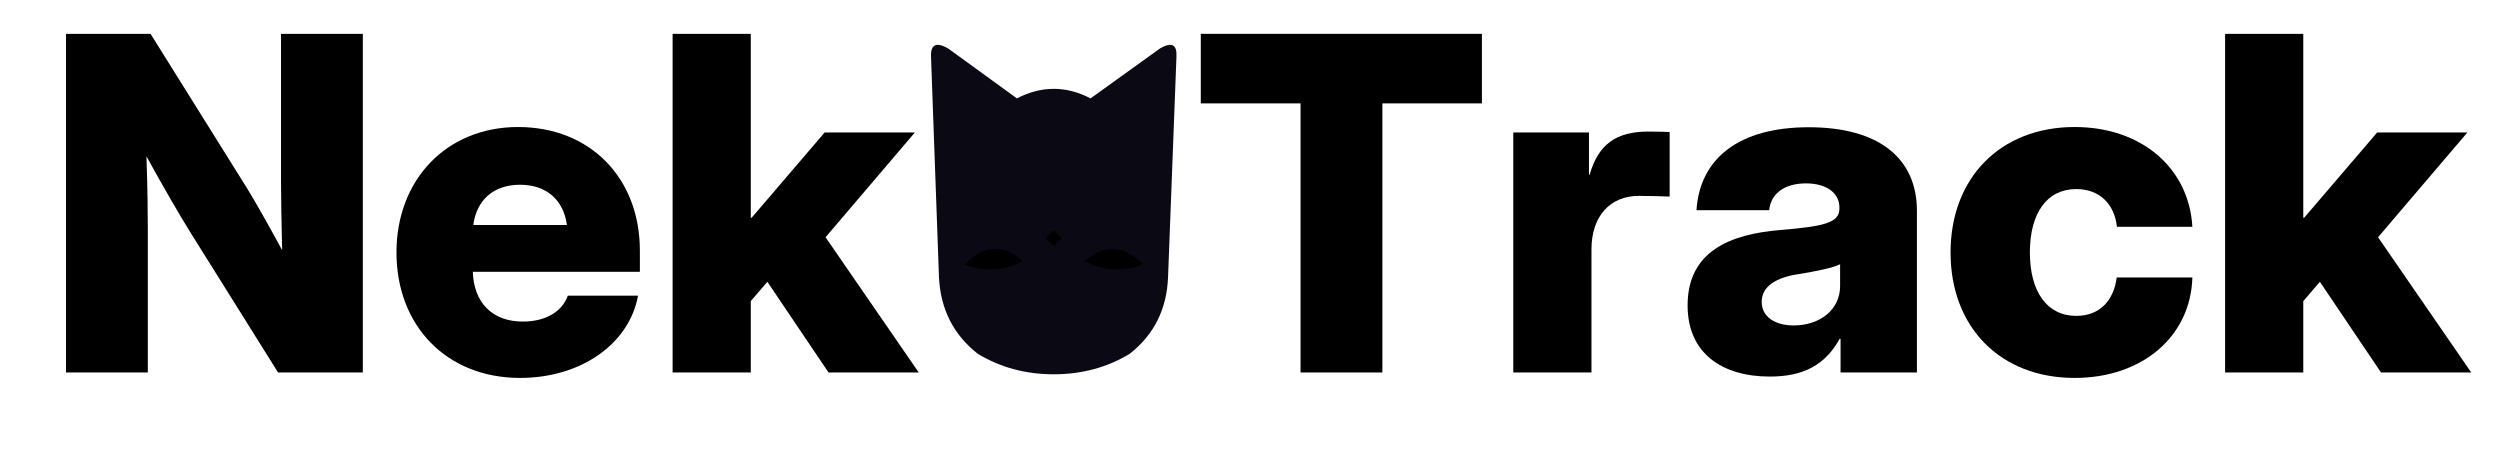
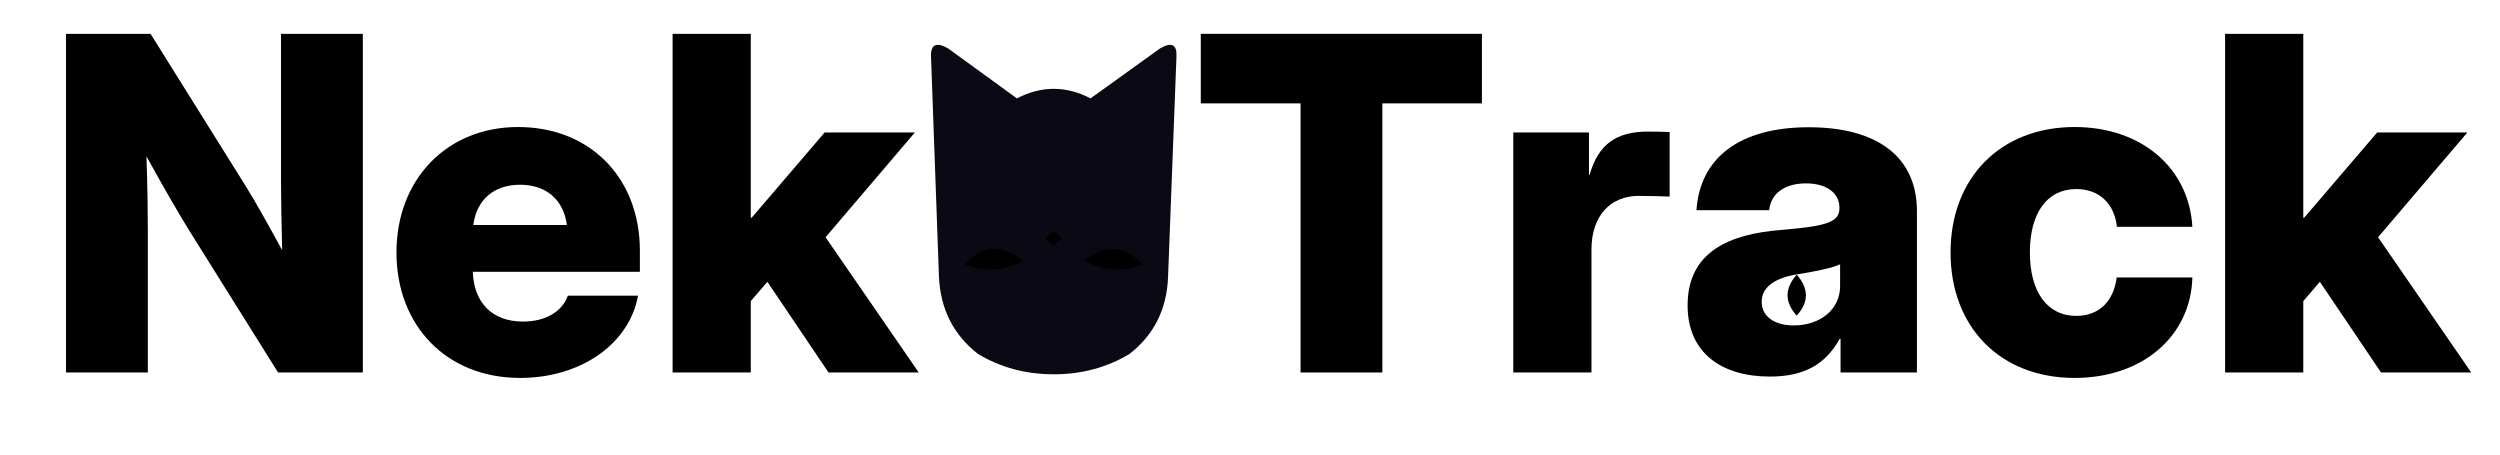
<svg xmlns="http://www.w3.org/2000/svg" width="396" height="72" viewBox="0 0 396 72">
  <path d="M96 0H456V621C456 683 455 806 450 951C527 811 598 689 641 620L1029 0H1402V1490H1042V844C1042 777 1044 656 1047 538C989 645 926 757 891 813L468 1490H96Z" transform="translate(7.000 59.000) scale(0.036 -0.036)" fill="__ACCENT__" />
  <path d="M596 -24C863 -24 1076 125 1115 338H806C781 268 709 224 608 224C472 224 392 309 388 443H1123V536C1123 856 904 1080 587 1080C274 1080 52 850 52 528C52 206 272 -24 596 -24ZM390 649C405 760 480 826 596 826C711 826 787 760 802 649Z" transform="translate(60.928 59.000) scale(0.036 -0.036)" fill="__ACCENT__" />
  <path d="M96 0H440V314L513 399L782 0H1179L769 595L1162 1056H765L444 681H440V1490H96Z" transform="translate(103.084 59.000) scale(0.036 -0.036)" fill="__ACCENT__" />
  <g transform="translate(144.952 59.000) scale(0.036 -0.036)">
    <path d="M 105 420 L 70 1390 Q 67 1470 145 1426 L 448 1206 Q 610 1290 772 1206 L 1078 1426 Q 1154 1470 1150 1390 L 1113 420 Q 1105 208 944 82 Q 795 -8 610 -8 Q 425 -8 276 82 Q 115 208 105 420 Z" fill="#0b0a14" stroke="__ACCENT__" stroke-width="56" stroke-linejoin="round" />
    <path d="M 218 475 Q 342 605 474 490 Q 350 425 218 475 Z" fill="__ACCENT__" />
    <path d="M 746 490 Q 878 605 1002 475 Q 870 425 746 490 Z" fill="__ACCENT__" />
    <path d="M 574 590 L 610 557 L 646 590 L 610 625 Z" fill="__ACCENT__" />
    <path d="M 610 625 Q 572 676 534 648 M 610 625 Q 648 676 686 648" fill="none" stroke="__ACCENT__" stroke-width="31" stroke-linecap="round" />
  </g>
  <path d="M 139.95 51.2 C 145.45 47.8, 149.75 48.0, 150.95 52.0" fill="none" stroke="__ACCENT__" stroke-width="1.6" stroke-linecap="round" opacity=".95" />
  <path d="M42 1184H481V0H841V1184H1279V1490H42Z" transform="translate(188.692 59.000) scale(0.036 -0.036)" fill="__PRIMARY__" />
  <path d="M96 0H440V541C440 691 525 777 648 777C698 777 759 775 784 774V1058C756 1059 727 1060 690 1060C549 1060 470 1004 432 870H429V1056H96Z" transform="translate(236.248 59.000) scale(0.036 -0.036)" fill="__PRIMARY__" />
+   <path d="M 261.3 22.8 C 264.8 20.5 267.5 21.0 267.5 23.2 C 267.6 24.8 266.1 25.4 264.9 24.4" fill="none" stroke="__PRIMARY__" stroke-width="1.4" stroke-linecap="round" stroke-linejoin="round" />
  <path d="M419 -18C568 -18 663 34 726 148H730V0H1066V711C1066 944 897 1079 590 1079C284 1079 111 943 96 714H416C423 786 482 832 578 832C669 832 725 789 725 726V721C725 658 656 643 467 627C242 609 57 532 57 295C57 85 208 -18 419 -18ZM524 207C440 207 383 246 383 311C383 380 449 418 541 432C626 446 691 459 728 476V380C728 276 639 207 524 207Z" transform="translate(265.264 59.000) scale(0.036 -0.036)" fill="__PRIMARY__" />
+   <path d="M 284.6 43.5 Q 287.5 46.8 284.6 50.0 Q 281.7 46.8 284.6 43.5 Z" fill="__ACCENT__" />
  <path d="M598 -24C897 -24 1109 160 1116 418H783C770 315 707 249 605 249C477 249 401 355 401 528C401 701 476 807 605 807C707 807 773 742 784 641H1116C1101 900 892 1080 598 1080C271 1080 52 856 52 528C52 199 271 -24 598 -24Z" transform="translate(307.096 59.000) scale(0.036 -0.036)" fill="__PRIMARY__" />
  <path d="M96 0H440V314L513 399L782 0H1179L769 595L1162 1056H765L444 681H440V1490H96Z" transform="translate(349.000 59.000) scale(0.036 -0.036)" fill="__PRIMARY__" />
</svg>
